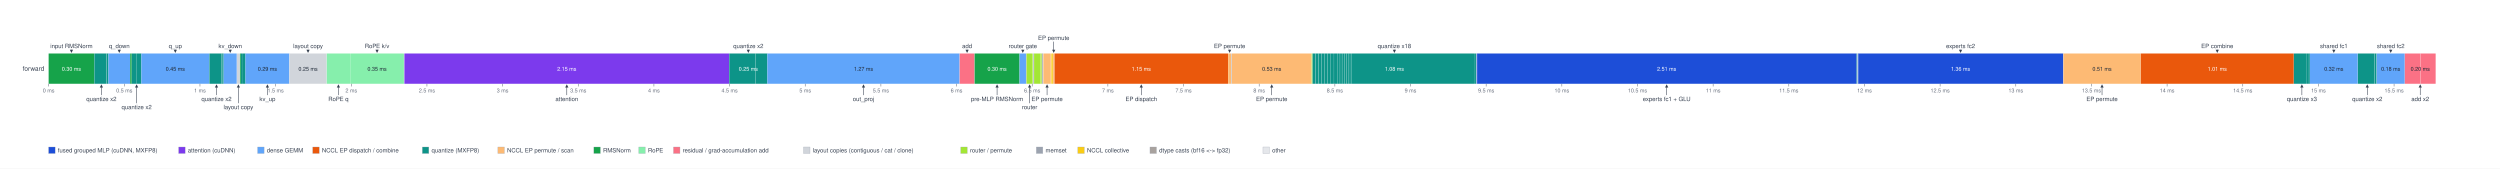
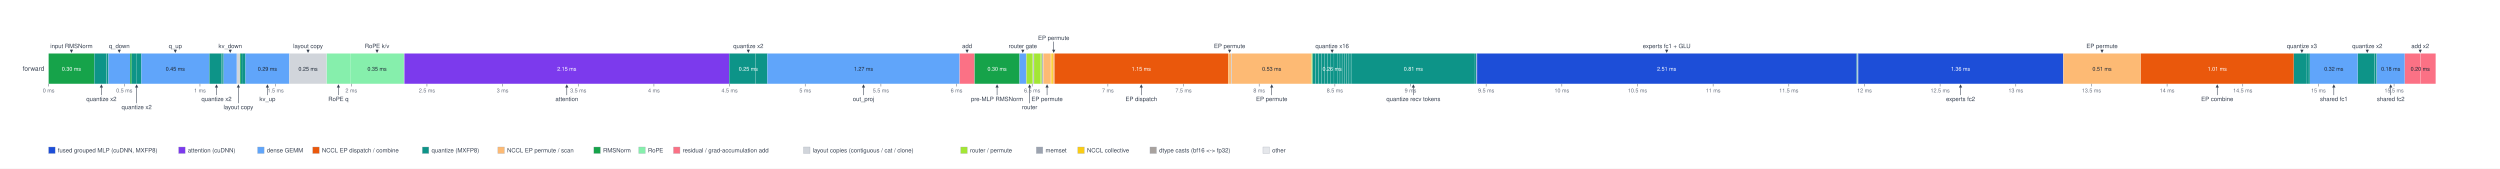
<svg xmlns="http://www.w3.org/2000/svg" width="4626" height="312" viewBox="0 0 4626 312">
  <defs>
    <marker id="arrow" markerWidth="6" markerHeight="6" refX="3" refY="3" orient="auto">
      <path d="M0,0 L6,3 L0,6 z" fill="#374151" />
    </marker>
  </defs>
  <rect width="4626" height="312" fill="white" />
  <line x1="132.2" y1="92" x2="132.2" y2="95" stroke="#374151" stroke-width="1" marker-end="url(#arrow)" />
  <text x="132.2" y="89.0" text-anchor="middle" font-family="Helvetica, Arial, sans-serif" font-size="11" font-weight="normal" fill="#374151">input RMSNorm</text>
  <line x1="187.6" y1="176" x2="187.6" y2="159" stroke="#374151" stroke-width="1" marker-end="url(#arrow)" />
  <text x="187.6" y="187.0" text-anchor="middle" font-family="Helvetica, Arial, sans-serif" font-size="11" font-weight="normal" fill="#374151">quantize x2</text>
  <line x1="220.7" y1="92" x2="220.7" y2="95" stroke="#374151" stroke-width="1" marker-end="url(#arrow)" />
  <text x="220.7" y="89.0" text-anchor="middle" font-family="Helvetica, Arial, sans-serif" font-size="11" font-weight="normal" fill="#374151">q_down</text>
  <line x1="252.8" y1="191" x2="252.8" y2="159" stroke="#374151" stroke-width="1" marker-end="url(#arrow)" />
  <text x="252.8" y="202.0" text-anchor="middle" font-family="Helvetica, Arial, sans-serif" font-size="11" font-weight="normal" fill="#374151">quantize x2</text>
  <line x1="324.4" y1="92" x2="324.4" y2="95" stroke="#374151" stroke-width="1" marker-end="url(#arrow)" />
  <text x="324.4" y="89.0" text-anchor="middle" font-family="Helvetica, Arial, sans-serif" font-size="11" font-weight="normal" fill="#374151">q_up</text>
  <line x1="400.6" y1="176" x2="400.6" y2="159" stroke="#374151" stroke-width="1" marker-end="url(#arrow)" />
  <text x="400.6" y="187.0" text-anchor="middle" font-family="Helvetica, Arial, sans-serif" font-size="11" font-weight="normal" fill="#374151">quantize x2</text>
  <line x1="426.0" y1="92" x2="426.0" y2="95" stroke="#374151" stroke-width="1" marker-end="url(#arrow)" />
  <text x="426.0" y="89.0" text-anchor="middle" font-family="Helvetica, Arial, sans-serif" font-size="11" font-weight="normal" fill="#374151">kv_down</text>
  <line x1="441.1" y1="191" x2="441.1" y2="159" stroke="#374151" stroke-width="1" marker-end="url(#arrow)" />
  <text x="441.1" y="202.0" text-anchor="middle" font-family="Helvetica, Arial, sans-serif" font-size="11" font-weight="normal" fill="#374151">layout copy</text>
  <line x1="494.8" y1="176" x2="494.8" y2="159" stroke="#374151" stroke-width="1" marker-end="url(#arrow)" />
  <text x="494.8" y="187.0" text-anchor="middle" font-family="Helvetica, Arial, sans-serif" font-size="11" font-weight="normal" fill="#374151">kv_up</text>
  <line x1="570.0" y1="92" x2="570.0" y2="95" stroke="#374151" stroke-width="1" marker-end="url(#arrow)" />
  <text x="570.0" y="89.0" text-anchor="middle" font-family="Helvetica, Arial, sans-serif" font-size="11" font-weight="normal" fill="#374151">layout copy</text>
  <line x1="626.2" y1="176" x2="626.2" y2="159" stroke="#374151" stroke-width="1" marker-end="url(#arrow)" />
  <text x="626.2" y="187.0" text-anchor="middle" font-family="Helvetica, Arial, sans-serif" font-size="11" font-weight="normal" fill="#374151">RoPE q</text>
  <line x1="697.7" y1="92" x2="697.7" y2="95" stroke="#374151" stroke-width="1" marker-end="url(#arrow)" />
  <text x="697.7" y="89.0" text-anchor="middle" font-family="Helvetica, Arial, sans-serif" font-size="11" font-weight="normal" fill="#374151">RoPE k/v</text>
  <line x1="1048.8" y1="176" x2="1048.8" y2="159" stroke="#374151" stroke-width="1" marker-end="url(#arrow)" />
  <text x="1048.8" y="187.0" text-anchor="middle" font-family="Helvetica, Arial, sans-serif" font-size="11" font-weight="normal" fill="#374151">attention</text>
  <line x1="1384.7" y1="92" x2="1384.7" y2="95" stroke="#374151" stroke-width="1" marker-end="url(#arrow)" />
  <text x="1384.7" y="89.0" text-anchor="middle" font-family="Helvetica, Arial, sans-serif" font-size="11" font-weight="normal" fill="#374151">quantize x2</text>
  <line x1="1597.8" y1="176" x2="1597.8" y2="159" stroke="#374151" stroke-width="1" marker-end="url(#arrow)" />
  <text x="1597.8" y="187.0" text-anchor="middle" font-family="Helvetica, Arial, sans-serif" font-size="11" font-weight="normal" fill="#374151">out_proj</text>
  <line x1="1789.5" y1="92" x2="1789.5" y2="95" stroke="#374151" stroke-width="1" marker-end="url(#arrow)" />
  <text x="1789.5" y="89.0" text-anchor="middle" font-family="Helvetica, Arial, sans-serif" font-size="11" font-weight="normal" fill="#374151">add</text>
  <line x1="1845.0" y1="176" x2="1845.0" y2="159" stroke="#374151" stroke-width="1" marker-end="url(#arrow)" />
  <text x="1845.0" y="187.0" text-anchor="middle" font-family="Helvetica, Arial, sans-serif" font-size="11" font-weight="normal" fill="#374151">pre-MLP RMSNorm</text>
  <line x1="1892.6" y1="92" x2="1892.6" y2="95" stroke="#374151" stroke-width="1" marker-end="url(#arrow)" />
  <text x="1892.6" y="89.0" text-anchor="middle" font-family="Helvetica, Arial, sans-serif" font-size="11" font-weight="normal" fill="#374151">router gate</text>
  <line x1="1905.2" y1="191" x2="1905.2" y2="159" stroke="#374151" stroke-width="1" marker-end="url(#arrow)" />
  <text x="1905.2" y="202.0" text-anchor="middle" font-family="Helvetica, Arial, sans-serif" font-size="11" font-weight="normal" fill="#374151">router</text>
  <line x1="1937.5" y1="176" x2="1937.5" y2="159" stroke="#374151" stroke-width="1" marker-end="url(#arrow)" />
  <text x="1937.5" y="187.0" text-anchor="middle" font-family="Helvetica, Arial, sans-serif" font-size="11" font-weight="normal" fill="#374151">EP permute</text>
  <line x1="1949.8" y1="77" x2="1949.8" y2="95" stroke="#374151" stroke-width="1" marker-end="url(#arrow)" />
  <text x="1949.8" y="74.0" text-anchor="middle" font-family="Helvetica, Arial, sans-serif" font-size="11" font-weight="normal" fill="#374151">EP permute</text>
  <line x1="2111.8" y1="176" x2="2111.8" y2="159" stroke="#374151" stroke-width="1" marker-end="url(#arrow)" />
  <text x="2111.8" y="187.0" text-anchor="middle" font-family="Helvetica, Arial, sans-serif" font-size="11" font-weight="normal" fill="#374151">EP dispatch</text>
  <line x1="2275.3" y1="92" x2="2275.3" y2="95" stroke="#374151" stroke-width="1" marker-end="url(#arrow)" />
  <text x="2275.3" y="89.0" text-anchor="middle" font-family="Helvetica, Arial, sans-serif" font-size="11" font-weight="normal" fill="#374151">EP permute</text>
  <line x1="2353.2" y1="176" x2="2353.2" y2="159" stroke="#374151" stroke-width="1" marker-end="url(#arrow)" />
  <text x="2353.2" y="187.0" text-anchor="middle" font-family="Helvetica, Arial, sans-serif" font-size="11" font-weight="normal" fill="#374151">EP permute</text>
-   <line x1="2580.2" y1="92" x2="2580.2" y2="95" stroke="#374151" stroke-width="1" marker-end="url(#arrow)" />
-   <text x="2580.2" y="89.0" text-anchor="middle" font-family="Helvetica, Arial, sans-serif" font-size="11" font-weight="normal" fill="#374151">quantize x18</text>
-   <line x1="3084.0" y1="176" x2="3084.0" y2="159" stroke="#374151" stroke-width="1" marker-end="url(#arrow)" />
-   <text x="3084.0" y="187.0" text-anchor="middle" font-family="Helvetica, Arial, sans-serif" font-size="11" font-weight="normal" fill="#374151">experts fc1 + GLU</text>
-   <line x1="3627.8" y1="92" x2="3627.8" y2="95" stroke="#374151" stroke-width="1" marker-end="url(#arrow)" />
-   <text x="3627.8" y="89.0" text-anchor="middle" font-family="Helvetica, Arial, sans-serif" font-size="11" font-weight="normal" fill="#374151">experts fc2</text>
-   <line x1="3889.6" y1="176" x2="3889.6" y2="159" stroke="#374151" stroke-width="1" marker-end="url(#arrow)" />
-   <text x="3889.6" y="187.0" text-anchor="middle" font-family="Helvetica, Arial, sans-serif" font-size="11" font-weight="normal" fill="#374151">EP permute</text>
-   <line x1="4102.8" y1="92" x2="4102.8" y2="95" stroke="#374151" stroke-width="1" marker-end="url(#arrow)" />
-   <text x="4102.8" y="89.0" text-anchor="middle" font-family="Helvetica, Arial, sans-serif" font-size="11" font-weight="normal" fill="#374151">EP combine</text>
-   <line x1="4259.4" y1="176" x2="4259.4" y2="159" stroke="#374151" stroke-width="1" marker-end="url(#arrow)" />
-   <text x="4259.4" y="187.0" text-anchor="middle" font-family="Helvetica, Arial, sans-serif" font-size="11" font-weight="normal" fill="#374151">quantize x3</text>
-   <line x1="4318.5" y1="92" x2="4318.5" y2="95" stroke="#374151" stroke-width="1" marker-end="url(#arrow)" />
-   <text x="4318.5" y="89.0" text-anchor="middle" font-family="Helvetica, Arial, sans-serif" font-size="11" font-weight="normal" fill="#374151">shared fc1</text>
-   <line x1="4380.4" y1="176" x2="4380.4" y2="159" stroke="#374151" stroke-width="1" marker-end="url(#arrow)" />
-   <text x="4380.4" y="187.0" text-anchor="middle" font-family="Helvetica, Arial, sans-serif" font-size="11" font-weight="normal" fill="#374151">quantize x2</text>
-   <line x1="4423.8" y1="92" x2="4423.8" y2="95" stroke="#374151" stroke-width="1" marker-end="url(#arrow)" />
-   <text x="4423.8" y="89.0" text-anchor="middle" font-family="Helvetica, Arial, sans-serif" font-size="11" font-weight="normal" fill="#374151">shared fc2</text>
-   <line x1="4478.4" y1="176" x2="4478.4" y2="159" stroke="#374151" stroke-width="1" marker-end="url(#arrow)" />
-   <text x="4478.4" y="187.0" text-anchor="middle" font-family="Helvetica, Arial, sans-serif" font-size="11" font-weight="normal" fill="#374151">add x2</text>
+   <line x1="2465.0" y1="92" x2="2465.0" y2="95" stroke="#374151" stroke-width="1" marker-end="url(#arrow)" />
+   <text x="2465.0" y="89.0" text-anchor="middle" font-family="Helvetica, Arial, sans-serif" font-size="11" font-weight="normal" fill="#374151">quantize x16</text>
+   <line x1="2615.3" y1="176" x2="2615.3" y2="159" stroke="#374151" stroke-width="1" marker-end="url(#arrow)" />
+   <text x="2615.3" y="187.0" text-anchor="middle" font-family="Helvetica, Arial, sans-serif" font-size="11" font-weight="normal" fill="#374151">quantize recv tokens</text>
+   <line x1="3084.0" y1="92" x2="3084.0" y2="95" stroke="#374151" stroke-width="1" marker-end="url(#arrow)" />
+   <text x="3084.0" y="89.0" text-anchor="middle" font-family="Helvetica, Arial, sans-serif" font-size="11" font-weight="normal" fill="#374151">experts fc1 + GLU</text>
+   <line x1="3627.8" y1="176" x2="3627.8" y2="159" stroke="#374151" stroke-width="1" marker-end="url(#arrow)" />
+   <text x="3627.8" y="187.0" text-anchor="middle" font-family="Helvetica, Arial, sans-serif" font-size="11" font-weight="normal" fill="#374151">experts fc2</text>
+   <line x1="3889.6" y1="92" x2="3889.6" y2="95" stroke="#374151" stroke-width="1" marker-end="url(#arrow)" />
+   <text x="3889.6" y="89.0" text-anchor="middle" font-family="Helvetica, Arial, sans-serif" font-size="11" font-weight="normal" fill="#374151">EP permute</text>
+   <line x1="4102.8" y1="176" x2="4102.8" y2="159" stroke="#374151" stroke-width="1" marker-end="url(#arrow)" />
+   <text x="4102.8" y="187.0" text-anchor="middle" font-family="Helvetica, Arial, sans-serif" font-size="11" font-weight="normal" fill="#374151">EP combine</text>
+   <line x1="4259.4" y1="92" x2="4259.4" y2="95" stroke="#374151" stroke-width="1" marker-end="url(#arrow)" />
+   <text x="4259.4" y="89.0" text-anchor="middle" font-family="Helvetica, Arial, sans-serif" font-size="11" font-weight="normal" fill="#374151">quantize x3</text>
+   <line x1="4318.5" y1="176" x2="4318.5" y2="159" stroke="#374151" stroke-width="1" marker-end="url(#arrow)" />
+   <text x="4318.5" y="187.0" text-anchor="middle" font-family="Helvetica, Arial, sans-serif" font-size="11" font-weight="normal" fill="#374151">shared fc1</text>
+   <line x1="4380.4" y1="92" x2="4380.4" y2="95" stroke="#374151" stroke-width="1" marker-end="url(#arrow)" />
+   <text x="4380.4" y="89.0" text-anchor="middle" font-family="Helvetica, Arial, sans-serif" font-size="11" font-weight="normal" fill="#374151">quantize x2</text>
+   <line x1="4423.8" y1="176" x2="4423.8" y2="159" stroke="#374151" stroke-width="1" marker-end="url(#arrow)" />
+   <text x="4423.8" y="187.0" text-anchor="middle" font-family="Helvetica, Arial, sans-serif" font-size="11" font-weight="normal" fill="#374151">shared fc2</text>
+   <line x1="4478.4" y1="92" x2="4478.4" y2="95" stroke="#374151" stroke-width="1" marker-end="url(#arrow)" />
+   <text x="4478.4" y="89.0" text-anchor="middle" font-family="Helvetica, Arial, sans-serif" font-size="11" font-weight="normal" fill="#374151">add x2</text>
  <text x="82.0" y="131.0" text-anchor="end" font-family="Helvetica, Arial, sans-serif" font-size="12" font-weight="normal" fill="#374151">forward</text>
  <rect x="90.00" y="99" width="84.35" height="56" fill="#16a34a" />
  <rect x="174.61" y="99" width="22.20" height="56" fill="#0d9488" />
  <rect x="197.17" y="99" width="3.47" height="56" fill="#0d9488" />
  <rect x="200.80" y="99" width="39.77" height="56" fill="#60a5fa" />
  <rect x="240.90" y="99" width="2.80" height="56" fill="#16a34a" />
  <rect x="244.01" y="99" width="9.03" height="56" fill="#0d9488" />
  <rect x="253.33" y="99" width="8.23" height="56" fill="#0d9488" />
  <rect x="261.63" y="99" width="125.49" height="56" fill="#60a5fa" />
  <rect x="387.45" y="99" width="22.25" height="56" fill="#0d9488" />
  <rect x="409.94" y="99" width="0.80" height="56" fill="#0d9488" />
  <rect x="410.67" y="99" width="0.80" height="56" fill="#0d9488" />
  <rect x="411.41" y="99" width="2.31" height="56" fill="#0d9488" />
  <rect x="413.84" y="99" width="24.23" height="56" fill="#60a5fa" />
  <rect x="438.43" y="99" width="5.25" height="56" fill="#d1d5db" />
  <rect x="443.96" y="99" width="1.56" height="56" fill="#16a34a" />
  <rect x="445.75" y="99" width="3.68" height="56" fill="#0d9488" />
  <rect x="449.66" y="99" width="4.56" height="56" fill="#0d9488" />
  <rect x="454.25" y="99" width="81.06" height="56" fill="#60a5fa" />
  <rect x="535.60" y="99" width="68.73" height="56" fill="#d1d5db" />
  <rect x="604.66" y="99" width="43.03" height="56" fill="#86efac" />
  <rect x="648.01" y="99" width="99.38" height="56" fill="#86efac" />
  <rect x="747.72" y="99" width="0.80" height="56" fill="#e5e7eb" />
  <rect x="748.31" y="99" width="600.90" height="56" fill="#7c3aed" />
  <rect x="1349.46" y="99" width="48.17" height="56" fill="#0d9488" />
  <rect x="1397.87" y="99" width="22.04" height="56" fill="#0d9488" />
  <rect x="1419.95" y="99" width="355.61" height="56" fill="#60a5fa" />
  <rect x="1775.85" y="99" width="27.26" height="56" fill="#fb7185" />
  <rect x="1803.43" y="99" width="83.06" height="56" fill="#16a34a" />
  <rect x="1886.67" y="99" width="11.78" height="56" fill="#60a5fa" />
  <rect x="1898.78" y="99" width="0.80" height="56" fill="#a8a29e" />
  <rect x="1899.59" y="99" width="11.24" height="56" fill="#a3e635" />
  <rect x="1911.93" y="99" width="0.80" height="56" fill="#9ca3af" />
  <rect x="1912.85" y="99" width="0.80" height="56" fill="#9ca3af" />
  <rect x="1913.52" y="99" width="11.75" height="56" fill="#a3e635" />
  <rect x="1925.47" y="99" width="2.12" height="56" fill="#a3e635" />
  <rect x="1927.91" y="99" width="0.80" height="56" fill="#9ca3af" />
  <rect x="1928.62" y="99" width="0.80" height="56" fill="#9ca3af" />
  <rect x="1929.43" y="99" width="0.80" height="56" fill="#9ca3af" />
  <rect x="1930.73" y="99" width="13.61" height="56" fill="#fdba74" />
  <rect x="1945.41" y="99" width="2.77" height="56" fill="#facc15" />
  <rect x="1948.37" y="99" width="1.65" height="56" fill="#fdba74" />
  <rect x="1950.29" y="99" width="0.91" height="56" fill="#fdba74" />
  <rect x="1951.36" y="99" width="320.96" height="56" fill="#ea580c" />
  <rect x="2272.56" y="99" width="5.39" height="56" fill="#fdba74" />
  <rect x="2278.66" y="99" width="0.80" height="56" fill="#9ca3af" />
  <rect x="2279.49" y="99" width="147.33" height="56" fill="#fdba74" />
  <rect x="2427.15" y="99" width="1.27" height="56" fill="#a3e635" />
  <rect x="2428.75" y="99" width="5.21" height="56" fill="#0d9488" />
  <rect x="2434.28" y="99" width="5.25" height="56" fill="#0d9488" />
  <rect x="2439.84" y="99" width="5.31" height="56" fill="#0d9488" />
  <rect x="2445.39" y="99" width="5.60" height="56" fill="#0d9488" />
  <rect x="2451.23" y="99" width="5.34" height="56" fill="#0d9488" />
  <rect x="2456.88" y="99" width="5.48" height="56" fill="#0d9488" />
  <rect x="2462.65" y="99" width="5.53" height="56" fill="#0d9488" />
  <rect x="2468.50" y="99" width="5.64" height="56" fill="#0d9488" />
  <rect x="2474.47" y="99" width="3.22" height="56" fill="#0d9488" />
  <rect x="2478.01" y="99" width="3.23" height="56" fill="#0d9488" />
  <rect x="2481.51" y="99" width="3.11" height="56" fill="#0d9488" />
  <rect x="2484.85" y="99" width="3.14" height="56" fill="#0d9488" />
  <rect x="2488.24" y="99" width="3.06" height="56" fill="#0d9488" />
  <rect x="2491.54" y="99" width="3.07" height="56" fill="#0d9488" />
  <rect x="2494.89" y="99" width="3.02" height="56" fill="#0d9488" />
  <rect x="2498.22" y="99" width="3.02" height="56" fill="#0d9488" />
  <rect x="2501.56" y="99" width="227.54" height="56" fill="#0d9488" />
  <rect x="2729.42" y="99" width="2.15" height="56" fill="#0d9488" />
  <rect x="2731.86" y="99" width="0.80" height="56" fill="#d1d5db" />
  <rect x="2732.56" y="99" width="0.80" height="56" fill="#1d4ed8" />
  <rect x="2733.29" y="99" width="702.10" height="56" fill="#1d4ed8" />
  <rect x="3435.63" y="99" width="1.06" height="56" fill="#0d9488" />
  <rect x="3437.06" y="99" width="0.80" height="56" fill="#d1d5db" />
  <rect x="3437.84" y="99" width="0.80" height="56" fill="#1d4ed8" />
  <rect x="3438.64" y="99" width="379.13" height="56" fill="#1d4ed8" />
  <rect x="3818.12" y="99" width="142.95" height="56" fill="#fdba74" />
  <rect x="3961.37" y="99" width="282.96" height="56" fill="#ea580c" />
  <rect x="4244.57" y="99" width="22.59" height="56" fill="#0d9488" />
  <rect x="4267.40" y="99" width="4.97" height="56" fill="#0d9488" />
  <rect x="4272.61" y="99" width="1.53" height="56" fill="#0d9488" />
  <rect x="4274.27" y="99" width="88.44" height="56" fill="#60a5fa" />
  <rect x="4363.04" y="99" width="30.40" height="56" fill="#0d9488" />
  <rect x="4393.77" y="99" width="3.05" height="56" fill="#0d9488" />
  <rect x="4397.14" y="99" width="0.80" height="56" fill="#0d9488" />
  <rect x="4397.96" y="99" width="51.74" height="56" fill="#60a5fa" />
  <rect x="4449.93" y="99" width="28.72" height="56" fill="#fb7185" />
  <rect x="4478.88" y="99" width="28.05" height="56" fill="#fb7185" />
  <text x="132.2" y="131.0" text-anchor="middle" font-family="Helvetica, Arial, sans-serif" font-size="10" font-weight="normal" fill="#ffffff">0.30 ms</text>
  <text x="324.4" y="131.0" text-anchor="middle" font-family="Helvetica, Arial, sans-serif" font-size="10" font-weight="normal" fill="#1f2937">0.45 ms</text>
  <text x="494.8" y="131.0" text-anchor="middle" font-family="Helvetica, Arial, sans-serif" font-size="10" font-weight="normal" fill="#1f2937">0.29 ms</text>
  <text x="570.0" y="131.0" text-anchor="middle" font-family="Helvetica, Arial, sans-serif" font-size="10" font-weight="normal" fill="#1f2937">0.25 ms</text>
  <text x="697.7" y="131.0" text-anchor="middle" font-family="Helvetica, Arial, sans-serif" font-size="10" font-weight="normal" fill="#1f2937">0.35 ms</text>
  <text x="1048.8" y="131.0" text-anchor="middle" font-family="Helvetica, Arial, sans-serif" font-size="10" font-weight="normal" fill="#ffffff">2.15 ms</text>
  <text x="1384.7" y="131.0" text-anchor="middle" font-family="Helvetica, Arial, sans-serif" font-size="10" font-weight="normal" fill="#ffffff">0.25 ms</text>
  <text x="1597.8" y="131.0" text-anchor="middle" font-family="Helvetica, Arial, sans-serif" font-size="10" font-weight="normal" fill="#1f2937">1.27 ms</text>
  <text x="1845.0" y="131.0" text-anchor="middle" font-family="Helvetica, Arial, sans-serif" font-size="10" font-weight="normal" fill="#ffffff">0.30 ms</text>
  <text x="2111.8" y="131.0" text-anchor="middle" font-family="Helvetica, Arial, sans-serif" font-size="10" font-weight="normal" fill="#ffffff">1.15 ms</text>
  <text x="2353.2" y="131.0" text-anchor="middle" font-family="Helvetica, Arial, sans-serif" font-size="10" font-weight="normal" fill="#1f2937">0.53 ms</text>
-   <text x="2580.2" y="131.0" text-anchor="middle" font-family="Helvetica, Arial, sans-serif" font-size="10" font-weight="normal" fill="#ffffff">1.08 ms</text>
+   <text x="2465.0" y="131.0" text-anchor="middle" font-family="Helvetica, Arial, sans-serif" font-size="10" font-weight="normal" fill="#ffffff">0.26 ms</text>
+   <text x="2615.3" y="131.0" text-anchor="middle" font-family="Helvetica, Arial, sans-serif" font-size="10" font-weight="normal" fill="#ffffff">0.81 ms</text>
  <text x="3084.0" y="131.0" text-anchor="middle" font-family="Helvetica, Arial, sans-serif" font-size="10" font-weight="normal" fill="#ffffff">2.51 ms</text>
  <text x="3627.8" y="131.0" text-anchor="middle" font-family="Helvetica, Arial, sans-serif" font-size="10" font-weight="normal" fill="#ffffff">1.36 ms</text>
  <text x="3889.6" y="131.0" text-anchor="middle" font-family="Helvetica, Arial, sans-serif" font-size="10" font-weight="normal" fill="#1f2937">0.51 ms</text>
  <text x="4102.8" y="131.0" text-anchor="middle" font-family="Helvetica, Arial, sans-serif" font-size="10" font-weight="normal" fill="#ffffff">1.01 ms</text>
  <text x="4318.5" y="131.0" text-anchor="middle" font-family="Helvetica, Arial, sans-serif" font-size="10" font-weight="normal" fill="#1f2937">0.32 ms</text>
  <text x="4423.8" y="131.0" text-anchor="middle" font-family="Helvetica, Arial, sans-serif" font-size="10" font-weight="normal" fill="#1f2937">0.18 ms</text>
  <text x="4478.4" y="131.0" text-anchor="middle" font-family="Helvetica, Arial, sans-serif" font-size="10" font-weight="normal" fill="#1f2937">0.20 ms</text>
  <line x1="90.0" y1="155" x2="90.0" y2="160" stroke="#6b7280" />
  <text x="90.0" y="171.0" text-anchor="middle" font-family="Helvetica, Arial, sans-serif" font-size="10" font-weight="normal" fill="#6b7280">0 ms</text>
  <line x1="230.0" y1="155" x2="230.0" y2="160" stroke="#6b7280" />
  <text x="230.0" y="171.0" text-anchor="middle" font-family="Helvetica, Arial, sans-serif" font-size="10" font-weight="normal" fill="#6b7280">0.5 ms</text>
  <line x1="370.0" y1="155" x2="370.0" y2="160" stroke="#6b7280" />
  <text x="370.0" y="171.0" text-anchor="middle" font-family="Helvetica, Arial, sans-serif" font-size="10" font-weight="normal" fill="#6b7280">1 ms</text>
  <line x1="510.0" y1="155" x2="510.0" y2="160" stroke="#6b7280" />
  <text x="510.0" y="171.0" text-anchor="middle" font-family="Helvetica, Arial, sans-serif" font-size="10" font-weight="normal" fill="#6b7280">1.5 ms</text>
  <line x1="650.0" y1="155" x2="650.0" y2="160" stroke="#6b7280" />
  <text x="650.0" y="171.0" text-anchor="middle" font-family="Helvetica, Arial, sans-serif" font-size="10" font-weight="normal" fill="#6b7280">2 ms</text>
  <line x1="790.0" y1="155" x2="790.0" y2="160" stroke="#6b7280" />
  <text x="790.0" y="171.0" text-anchor="middle" font-family="Helvetica, Arial, sans-serif" font-size="10" font-weight="normal" fill="#6b7280">2.5 ms</text>
  <line x1="930.0" y1="155" x2="930.0" y2="160" stroke="#6b7280" />
  <text x="930.0" y="171.0" text-anchor="middle" font-family="Helvetica, Arial, sans-serif" font-size="10" font-weight="normal" fill="#6b7280">3 ms</text>
  <line x1="1070.0" y1="155" x2="1070.0" y2="160" stroke="#6b7280" />
  <text x="1070.0" y="171.0" text-anchor="middle" font-family="Helvetica, Arial, sans-serif" font-size="10" font-weight="normal" fill="#6b7280">3.5 ms</text>
  <line x1="1210.0" y1="155" x2="1210.0" y2="160" stroke="#6b7280" />
  <text x="1210.0" y="171.0" text-anchor="middle" font-family="Helvetica, Arial, sans-serif" font-size="10" font-weight="normal" fill="#6b7280">4 ms</text>
  <line x1="1350.0" y1="155" x2="1350.0" y2="160" stroke="#6b7280" />
  <text x="1350.0" y="171.0" text-anchor="middle" font-family="Helvetica, Arial, sans-serif" font-size="10" font-weight="normal" fill="#6b7280">4.5 ms</text>
  <line x1="1490.0" y1="155" x2="1490.0" y2="160" stroke="#6b7280" />
  <text x="1490.0" y="171.0" text-anchor="middle" font-family="Helvetica, Arial, sans-serif" font-size="10" font-weight="normal" fill="#6b7280">5 ms</text>
  <line x1="1630.0" y1="155" x2="1630.0" y2="160" stroke="#6b7280" />
  <text x="1630.0" y="171.0" text-anchor="middle" font-family="Helvetica, Arial, sans-serif" font-size="10" font-weight="normal" fill="#6b7280">5.5 ms</text>
  <line x1="1770.0" y1="155" x2="1770.0" y2="160" stroke="#6b7280" />
  <text x="1770.0" y="171.0" text-anchor="middle" font-family="Helvetica, Arial, sans-serif" font-size="10" font-weight="normal" fill="#6b7280">6 ms</text>
  <line x1="1910.0" y1="155" x2="1910.0" y2="160" stroke="#6b7280" />
  <text x="1910.0" y="171.0" text-anchor="middle" font-family="Helvetica, Arial, sans-serif" font-size="10" font-weight="normal" fill="#6b7280">6.5 ms</text>
  <line x1="2050.0" y1="155" x2="2050.0" y2="160" stroke="#6b7280" />
  <text x="2050.0" y="171.0" text-anchor="middle" font-family="Helvetica, Arial, sans-serif" font-size="10" font-weight="normal" fill="#6b7280">7 ms</text>
  <line x1="2190.0" y1="155" x2="2190.0" y2="160" stroke="#6b7280" />
  <text x="2190.0" y="171.0" text-anchor="middle" font-family="Helvetica, Arial, sans-serif" font-size="10" font-weight="normal" fill="#6b7280">7.5 ms</text>
  <line x1="2330.0" y1="155" x2="2330.0" y2="160" stroke="#6b7280" />
  <text x="2330.0" y="171.0" text-anchor="middle" font-family="Helvetica, Arial, sans-serif" font-size="10" font-weight="normal" fill="#6b7280">8 ms</text>
  <line x1="2470.0" y1="155" x2="2470.0" y2="160" stroke="#6b7280" />
  <text x="2470.0" y="171.0" text-anchor="middle" font-family="Helvetica, Arial, sans-serif" font-size="10" font-weight="normal" fill="#6b7280">8.5 ms</text>
  <line x1="2610.0" y1="155" x2="2610.0" y2="160" stroke="#6b7280" />
  <text x="2610.0" y="171.0" text-anchor="middle" font-family="Helvetica, Arial, sans-serif" font-size="10" font-weight="normal" fill="#6b7280">9 ms</text>
  <line x1="2750.0" y1="155" x2="2750.0" y2="160" stroke="#6b7280" />
  <text x="2750.0" y="171.0" text-anchor="middle" font-family="Helvetica, Arial, sans-serif" font-size="10" font-weight="normal" fill="#6b7280">9.5 ms</text>
  <line x1="2890.0" y1="155" x2="2890.0" y2="160" stroke="#6b7280" />
  <text x="2890.0" y="171.0" text-anchor="middle" font-family="Helvetica, Arial, sans-serif" font-size="10" font-weight="normal" fill="#6b7280">10 ms</text>
  <line x1="3030.0" y1="155" x2="3030.0" y2="160" stroke="#6b7280" />
  <text x="3030.0" y="171.0" text-anchor="middle" font-family="Helvetica, Arial, sans-serif" font-size="10" font-weight="normal" fill="#6b7280">10.5 ms</text>
  <line x1="3170.0" y1="155" x2="3170.0" y2="160" stroke="#6b7280" />
  <text x="3170.0" y="171.0" text-anchor="middle" font-family="Helvetica, Arial, sans-serif" font-size="10" font-weight="normal" fill="#6b7280">11 ms</text>
  <line x1="3310.0" y1="155" x2="3310.0" y2="160" stroke="#6b7280" />
  <text x="3310.0" y="171.0" text-anchor="middle" font-family="Helvetica, Arial, sans-serif" font-size="10" font-weight="normal" fill="#6b7280">11.5 ms</text>
  <line x1="3450.0" y1="155" x2="3450.0" y2="160" stroke="#6b7280" />
  <text x="3450.0" y="171.0" text-anchor="middle" font-family="Helvetica, Arial, sans-serif" font-size="10" font-weight="normal" fill="#6b7280">12 ms</text>
  <line x1="3590.0" y1="155" x2="3590.0" y2="160" stroke="#6b7280" />
  <text x="3590.0" y="171.0" text-anchor="middle" font-family="Helvetica, Arial, sans-serif" font-size="10" font-weight="normal" fill="#6b7280">12.5 ms</text>
  <line x1="3730.0" y1="155" x2="3730.0" y2="160" stroke="#6b7280" />
  <text x="3730.0" y="171.0" text-anchor="middle" font-family="Helvetica, Arial, sans-serif" font-size="10" font-weight="normal" fill="#6b7280">13 ms</text>
  <line x1="3870.0" y1="155" x2="3870.0" y2="160" stroke="#6b7280" />
  <text x="3870.0" y="171.0" text-anchor="middle" font-family="Helvetica, Arial, sans-serif" font-size="10" font-weight="normal" fill="#6b7280">13.5 ms</text>
  <line x1="4010.0" y1="155" x2="4010.0" y2="160" stroke="#6b7280" />
  <text x="4010.0" y="171.0" text-anchor="middle" font-family="Helvetica, Arial, sans-serif" font-size="10" font-weight="normal" fill="#6b7280">14 ms</text>
  <line x1="4150.0" y1="155" x2="4150.0" y2="160" stroke="#6b7280" />
  <text x="4150.0" y="171.0" text-anchor="middle" font-family="Helvetica, Arial, sans-serif" font-size="10" font-weight="normal" fill="#6b7280">14.5 ms</text>
  <line x1="4290.0" y1="155" x2="4290.0" y2="160" stroke="#6b7280" />
  <text x="4290.0" y="171.0" text-anchor="middle" font-family="Helvetica, Arial, sans-serif" font-size="10" font-weight="normal" fill="#6b7280">15 ms</text>
  <line x1="4430.0" y1="155" x2="4430.0" y2="160" stroke="#6b7280" />
  <text x="4430.0" y="171.0" text-anchor="middle" font-family="Helvetica, Arial, sans-serif" font-size="10" font-weight="normal" fill="#6b7280">15.5 ms</text>
  <rect x="90" y="272" width="12" height="12" fill="#1d4ed8" stroke="#9ca3af" stroke-width="0.5" />
  <text x="107.0" y="282.0" text-anchor="start" font-family="Helvetica, Arial, sans-serif" font-size="11" font-weight="normal" fill="#374151">fused grouped MLP (cuDNN, MXFP8)</text>
  <rect x="330.6" y="272" width="12" height="12" fill="#7c3aed" stroke="#9ca3af" stroke-width="0.5" />
  <text x="347.6" y="282.0" text-anchor="start" font-family="Helvetica, Arial, sans-serif" font-size="11" font-weight="normal" fill="#374151">attention (cuDNN)</text>
  <rect x="476.7" y="272" width="12" height="12" fill="#60a5fa" stroke="#9ca3af" stroke-width="0.5" />
  <text x="493.7" y="282.0" text-anchor="start" font-family="Helvetica, Arial, sans-serif" font-size="11" font-weight="normal" fill="#374151">dense GEMM</text>
  <rect x="578.7" y="272" width="12" height="12" fill="#ea580c" stroke="#9ca3af" stroke-width="0.5" />
  <text x="595.7" y="282.0" text-anchor="start" font-family="Helvetica, Arial, sans-serif" font-size="11" font-weight="normal" fill="#374151">NCCL EP dispatch / combine</text>
  <rect x="781.5" y="272" width="12" height="12" fill="#0d9488" stroke="#9ca3af" stroke-width="0.5" />
  <text x="798.5" y="282.0" text-anchor="start" font-family="Helvetica, Arial, sans-serif" font-size="11" font-weight="normal" fill="#374151">quantize (MXFP8)</text>
  <rect x="921.3" y="272" width="12" height="12" fill="#fdba74" stroke="#9ca3af" stroke-width="0.5" />
  <text x="938.3" y="282.0" text-anchor="start" font-family="Helvetica, Arial, sans-serif" font-size="11" font-weight="normal" fill="#374151">NCCL EP permute / scan</text>
  <rect x="1098.9" y="272" width="12" height="12" fill="#16a34a" stroke="#9ca3af" stroke-width="0.5" />
  <text x="1115.9" y="282.0" text-anchor="start" font-family="Helvetica, Arial, sans-serif" font-size="11" font-weight="normal" fill="#374151">RMSNorm</text>
  <rect x="1182" y="272" width="12" height="12" fill="#86efac" stroke="#9ca3af" stroke-width="0.5" />
  <text x="1199.0" y="282.0" text-anchor="start" font-family="Helvetica, Arial, sans-serif" font-size="11" font-weight="normal" fill="#374151">RoPE</text>
  <rect x="1246.2" y="272" width="12" height="12" fill="#fb7185" stroke="#9ca3af" stroke-width="0.5" />
  <text x="1263.2" y="282.0" text-anchor="start" font-family="Helvetica, Arial, sans-serif" font-size="11" font-weight="normal" fill="#374151">residual / grad-accumulation add</text>
  <rect x="1486.8" y="272" width="12" height="12" fill="#d1d5db" stroke="#9ca3af" stroke-width="0.5" />
  <text x="1503.8" y="282.0" text-anchor="start" font-family="Helvetica, Arial, sans-serif" font-size="11" font-weight="normal" fill="#374151">layout copies (contiguous / cat / clone)</text>
  <rect x="1777.8" y="272" width="12" height="12" fill="#a3e635" stroke="#9ca3af" stroke-width="0.5" />
  <text x="1794.8" y="282.0" text-anchor="start" font-family="Helvetica, Arial, sans-serif" font-size="11" font-weight="normal" fill="#374151">router / permute</text>
  <rect x="1917.6" y="272" width="12" height="12" fill="#9ca3af" stroke="#9ca3af" stroke-width="0.5" />
  <text x="1934.6" y="282.0" text-anchor="start" font-family="Helvetica, Arial, sans-serif" font-size="11" font-weight="normal" fill="#374151">memset</text>
  <rect x="1994.4" y="272" width="12" height="12" fill="#facc15" stroke="#9ca3af" stroke-width="0.5" />
  <text x="2011.4" y="282.0" text-anchor="start" font-family="Helvetica, Arial, sans-serif" font-size="11" font-weight="normal" fill="#374151">NCCL collective</text>
  <rect x="2127.9" y="272" width="12" height="12" fill="#a8a29e" stroke="#9ca3af" stroke-width="0.5" />
  <text x="2144.9" y="282.0" text-anchor="start" font-family="Helvetica, Arial, sans-serif" font-size="11" font-weight="normal" fill="#374151">dtype casts (bf16 &lt;-&gt; fp32)</text>
  <rect x="2337" y="272" width="12" height="12" fill="#e5e7eb" stroke="#9ca3af" stroke-width="0.5" />
  <text x="2354.0" y="282.0" text-anchor="start" font-family="Helvetica, Arial, sans-serif" font-size="11" font-weight="normal" fill="#374151">other</text>
</svg>
